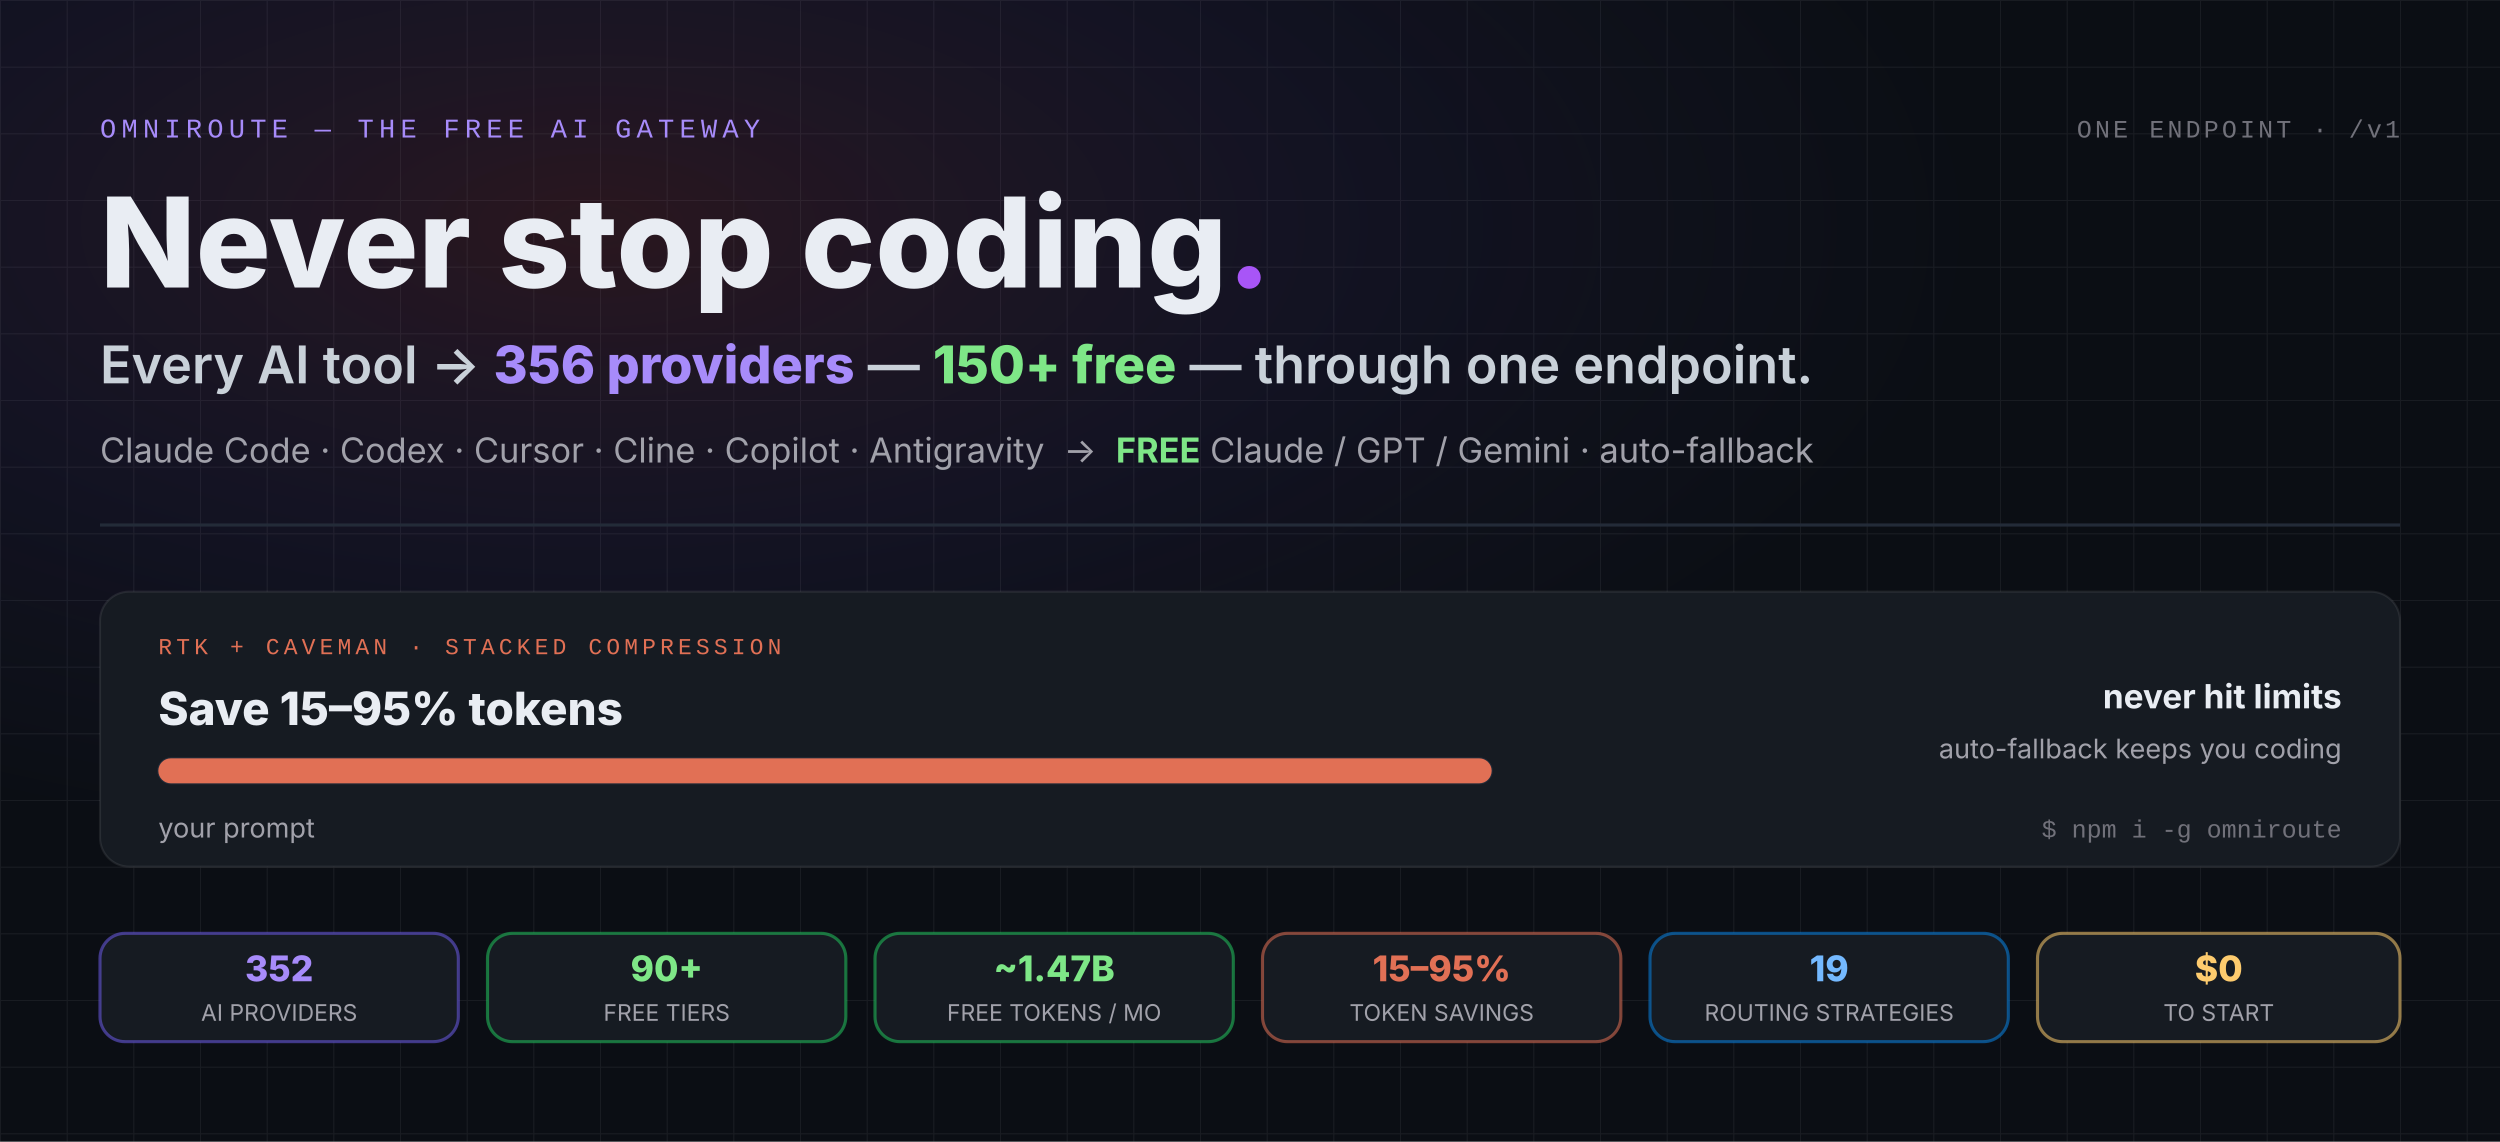
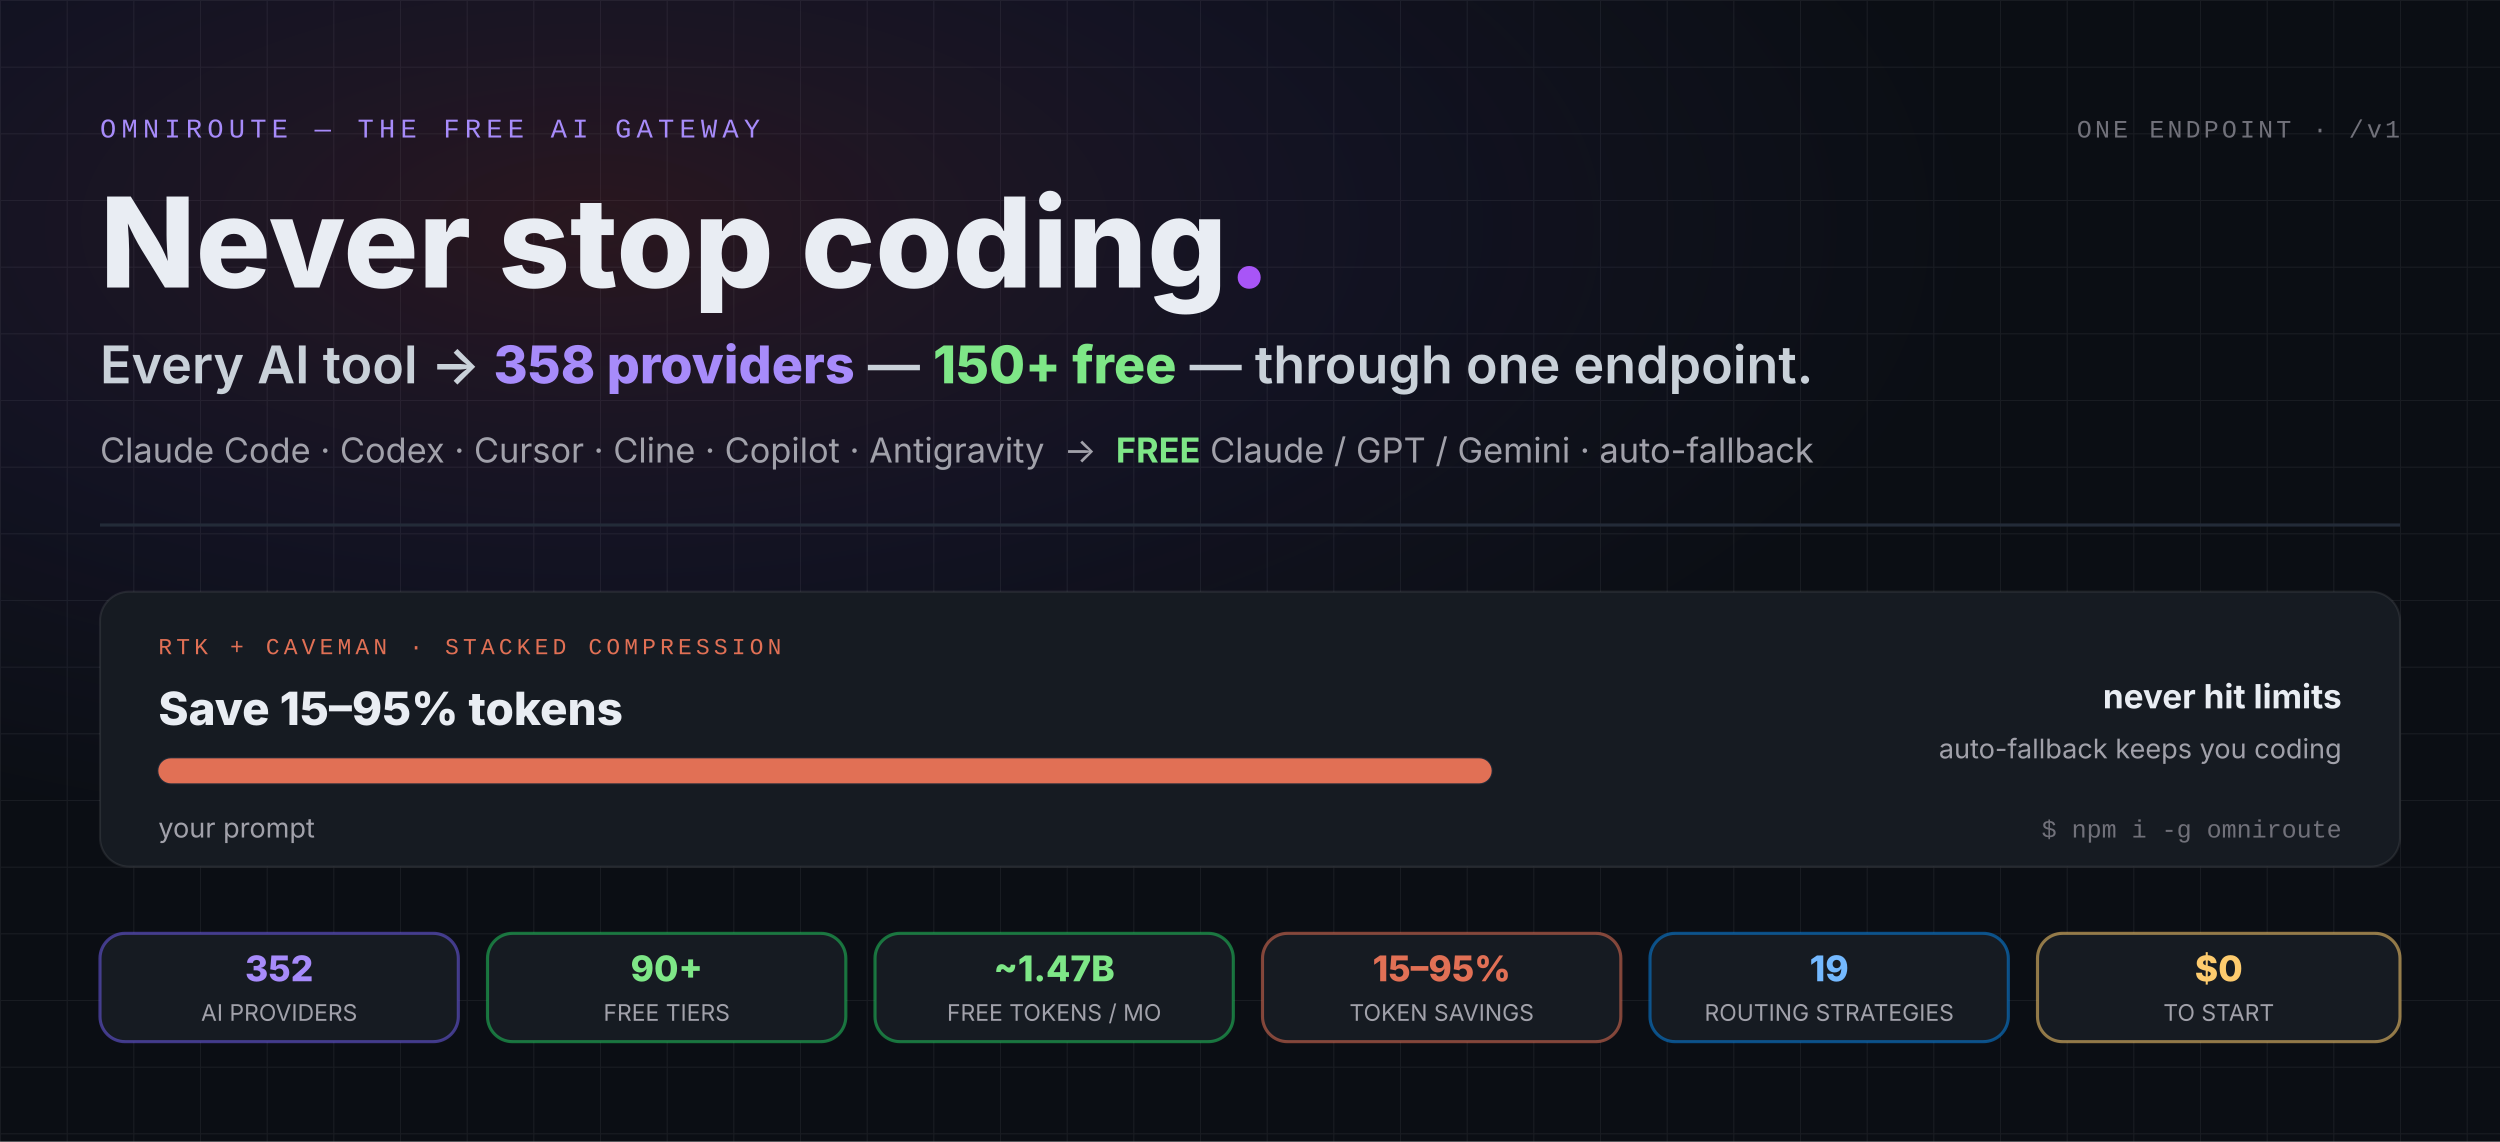
- <svg xmlns="http://www.w3.org/2000/svg" viewBox="0 0 1200 548" role="img" aria-label="OmniRoute hero: Never stop coding. Every AI tool to 356 providers — 150+ free — through one endpoint. Claude Code, Codex, Cursor, Cline, Copilot and Antigravity into free Claude, GPT and Gemini with auto-fallback. RTK + Caveman stacked compression saves 15 to 95 percent of tokens — about 89 percent average on tool-heavy sessions — so you never hit limits. Stats: 356 AI providers, 150+ free tiers, about 1.47B free tokens per month, 15 to 95 percent token savings, 20 routing strategies, zero dollars to start.">
+ <svg xmlns="http://www.w3.org/2000/svg" viewBox="0 0 1200 548" role="img" aria-label="OmniRoute hero: Never stop coding. Every AI tool to 358 providers — 150+ free — through one endpoint. Claude Code, Codex, Cursor, Cline, Copilot and Antigravity into free Claude, GPT and Gemini with auto-fallback. RTK + Caveman stacked compression saves 15 to 95 percent of tokens — about 89 percent average on tool-heavy sessions — so you never hit limits. Stats: 358 AI providers, 150+ free tiers, about 1.47B free tokens per month, 15 to 95 percent token savings, 20 routing strategies, zero dollars to start.">
  <defs>
    <pattern id="gridPaperH" width="32" height="32" patternUnits="userSpaceOnUse">
      <path d="M 32 0 L 0 0 0 32" fill="none" stroke="#ffffff" stroke-opacity="0.06" stroke-width="1" />
    </pattern>
    <radialGradient id="bgGlowH" cx="24%" cy="20%" r="55%">
      <stop offset="0%" stop-color="#e54d5e" stop-opacity="0.14" />
      <stop offset="55%" stop-color="#8b5cf6" stop-opacity="0.06" />
      <stop offset="100%" stop-color="#6366f1" stop-opacity="0" />
    </radialGradient>
    <linearGradient id="gradBrandH" x1="0" y1="0" x2="1" y2="1">
      <stop offset="0%" stop-color="#e54d5e" />
      <stop offset="100%" stop-color="#a855f7" />
    </linearGradient>
    <path id="dividerPathH" d="M 48,252 L 1152,252" />
  </defs>
  <rect width="1200" height="548" fill="#0b0e14" />
  <rect width="1200" height="548" fill="url(#gridPaperH)" />
  <rect width="1200" height="548" fill="url(#bgGlowH)" />
  <text x="48" y="66" font-family="Consolas, 'Courier New', monospace" font-size="13" letter-spacing="2.5" fill="#a78bfa">OMNIROUTE — THE FREE AI GATEWAY</text>
  <text x="1152" y="66" text-anchor="end" font-family="Consolas, 'Courier New', monospace" font-size="12" letter-spacing="1.5" fill="#71717a">ONE ENDPOINT · /v1</text>
  <text x="48" y="138" font-family="Inter, 'Segoe UI', Arial, Helvetica, system-ui, sans-serif" font-size="60" font-weight="800" fill="#e9edf3">Never stop coding<tspan fill="#a855f7">.</tspan>
  </text>
-   <text x="48" y="184" font-family="Inter, 'Segoe UI', Arial, Helvetica, system-ui, sans-serif" font-size="25" font-weight="600" fill="#c9d1d9">Every AI tool → <tspan fill="#a78bfa" font-weight="800">356 providers</tspan> — <tspan fill="#7ee787" font-weight="800">150+ free</tspan> — through one endpoint.</text>
+   <text x="48" y="184" font-family="Inter, 'Segoe UI', Arial, Helvetica, system-ui, sans-serif" font-size="25" font-weight="600" fill="#c9d1d9">Every AI tool → <tspan fill="#a78bfa" font-weight="800">358 providers</tspan> — <tspan fill="#7ee787" font-weight="800">150+ free</tspan> — through one endpoint.</text>
  <text x="48" y="222" font-family="Inter, 'Segoe UI', Arial, Helvetica, system-ui, sans-serif" font-size="16.5" fill="#a1a1aa">Claude Code · Codex · Cursor · Cline · Copilot · Antigravity  →  <tspan fill="#7ee787" font-weight="700">FREE</tspan> Claude / GPT / Gemini · auto-fallback</text>
  <line x1="48" y1="252" x2="1152" y2="252" stroke="#232b38" stroke-width="1.5" />
  <circle r="4" fill="url(#gradBrandH)" opacity="0">
    <animateMotion dur="6s" repeatCount="indefinite" keyPoints="0;1" keyTimes="0;1" calcMode="linear">
      <mpath href="#dividerPathH" />
    </animateMotion>
    <animate attributeName="opacity" values="0;0.9;0.9;0" keyTimes="0;0.08;0.6;0.75" dur="6s" repeatCount="indefinite" />
  </circle>
  <g>
    <rect x="48" y="284" width="1104" height="132" rx="14" fill="#161b22" stroke="#ffffff" stroke-opacity="0.08" stroke-width="1" />
    <text x="76" y="314" font-family="Consolas, 'Courier New', monospace" font-size="11" letter-spacing="2" fill="#e17055">RTK + CAVEMAN · STACKED COMPRESSION</text>
    <text x="76" y="348" font-family="Inter, 'Segoe UI', Arial, Helvetica, system-ui, sans-serif" font-size="22" font-weight="800" fill="#e9edf3">Save 15–95% tokens</text>
    <rect x="76" y="364" width="640" height="12" rx="6" fill="#0b0e14" stroke="#232b38" stroke-width="1" />
    <rect x="76" y="364" width="640" height="12" rx="6" fill="#e17055">
      <animate attributeName="width" values="640;640;70;70;640" keyTimes="0;0.12;0.5;0.88;1" dur="8s" repeatCount="indefinite" calcMode="spline" keySplines="0.4 0 0.2 1;0.4 0 0.2 1;0.4 0 0.2 1;0.4 0 0.2 1" />
    </rect>
    <text x="76" y="402" font-family="Inter, 'Segoe UI', Arial, Helvetica, system-ui, sans-serif" font-size="13" fill="#a1a1aa">your prompt
      <animate attributeName="opacity" values="1;1;0;0;1" keyTimes="0;0.12;0.35;0.88;1" dur="8s" repeatCount="indefinite" calcMode="discrete" />
    </text>
    <text x="76" y="402" font-family="Inter, 'Segoe UI', Arial, Helvetica, system-ui, sans-serif" font-size="13" font-weight="700" fill="#e17055" opacity="0">−89% avg on tool-heavy sessions
      <animate attributeName="opacity" values="0;0;1;1;0" keyTimes="0;0.35;0.36;0.88;1" dur="8s" repeatCount="indefinite" calcMode="discrete" />
    </text>
    <text x="1124" y="340" text-anchor="end" font-family="Inter, 'Segoe UI', Arial, Helvetica, system-ui, sans-serif" font-size="16" font-weight="700" fill="#e9edf3">never hit limits</text>
    <text x="1124" y="364" text-anchor="end" font-family="Inter, 'Segoe UI', Arial, Helvetica, system-ui, sans-serif" font-size="13" fill="#a1a1aa">auto-fallback keeps you coding</text>
    <text x="1124" y="402" text-anchor="end" font-family="Consolas, 'Courier New', monospace" font-size="12" fill="#71717a">$ npm i -g omniroute</text>
  </g>
  <g font-family="Inter, 'Segoe UI', Arial, Helvetica, system-ui, sans-serif" text-anchor="middle">
    <rect x="48" y="448" width="172" height="52" rx="12" fill="#161b22" stroke="#6c5ce7" stroke-opacity="0.55" stroke-width="1.5" />
    <text x="134" y="471" font-size="17" font-weight="800" fill="#a78bfa">352</text>
    <text x="134" y="490" font-size="11" fill="#a1a1aa">AI PROVIDERS</text>
    <rect x="234" y="448" width="172" height="52" rx="12" fill="#161b22" stroke="#22c55e" stroke-opacity="0.55" stroke-width="1.5" />
    <text x="320" y="471" font-size="17" font-weight="800" fill="#7ee787">90+</text>
    <text x="320" y="490" font-size="11" fill="#a1a1aa">FREE TIERS</text>
    <rect x="420" y="448" width="172" height="52" rx="12" fill="#161b22" stroke="#22c55e" stroke-opacity="0.55" stroke-width="1.5" />
    <text x="506" y="471" font-size="17" font-weight="800" fill="#7ee787">~1.47B</text>
    <text x="506" y="490" font-size="11" fill="#a1a1aa">FREE TOKENS / MO</text>
    <rect x="606" y="448" width="172" height="52" rx="12" fill="#161b22" stroke="#e17055" stroke-opacity="0.55" stroke-width="1.5" />
    <text x="692" y="471" font-size="17" font-weight="800" fill="#e17055">15–95%</text>
    <text x="692" y="490" font-size="11" fill="#a1a1aa">TOKEN SAVINGS</text>
    <rect x="792" y="448" width="172" height="52" rx="12" fill="#161b22" stroke="#0984e3" stroke-opacity="0.55" stroke-width="1.5" />
    <text x="878" y="471" font-size="17" font-weight="800" fill="#74b9ff">19</text>
    <text x="878" y="490" font-size="11" fill="#a1a1aa">ROUTING STRATEGIES</text>
    <rect x="978" y="448" width="174" height="52" rx="12" fill="#161b22" stroke="#fdcb6e" stroke-opacity="0.55" stroke-width="1.5" />
    <text x="1065" y="471" font-size="17" font-weight="800" fill="#fdcb6e">$0</text>
    <text x="1065" y="490" font-size="11" fill="#a1a1aa">TO START</text>
  </g>
</svg>
